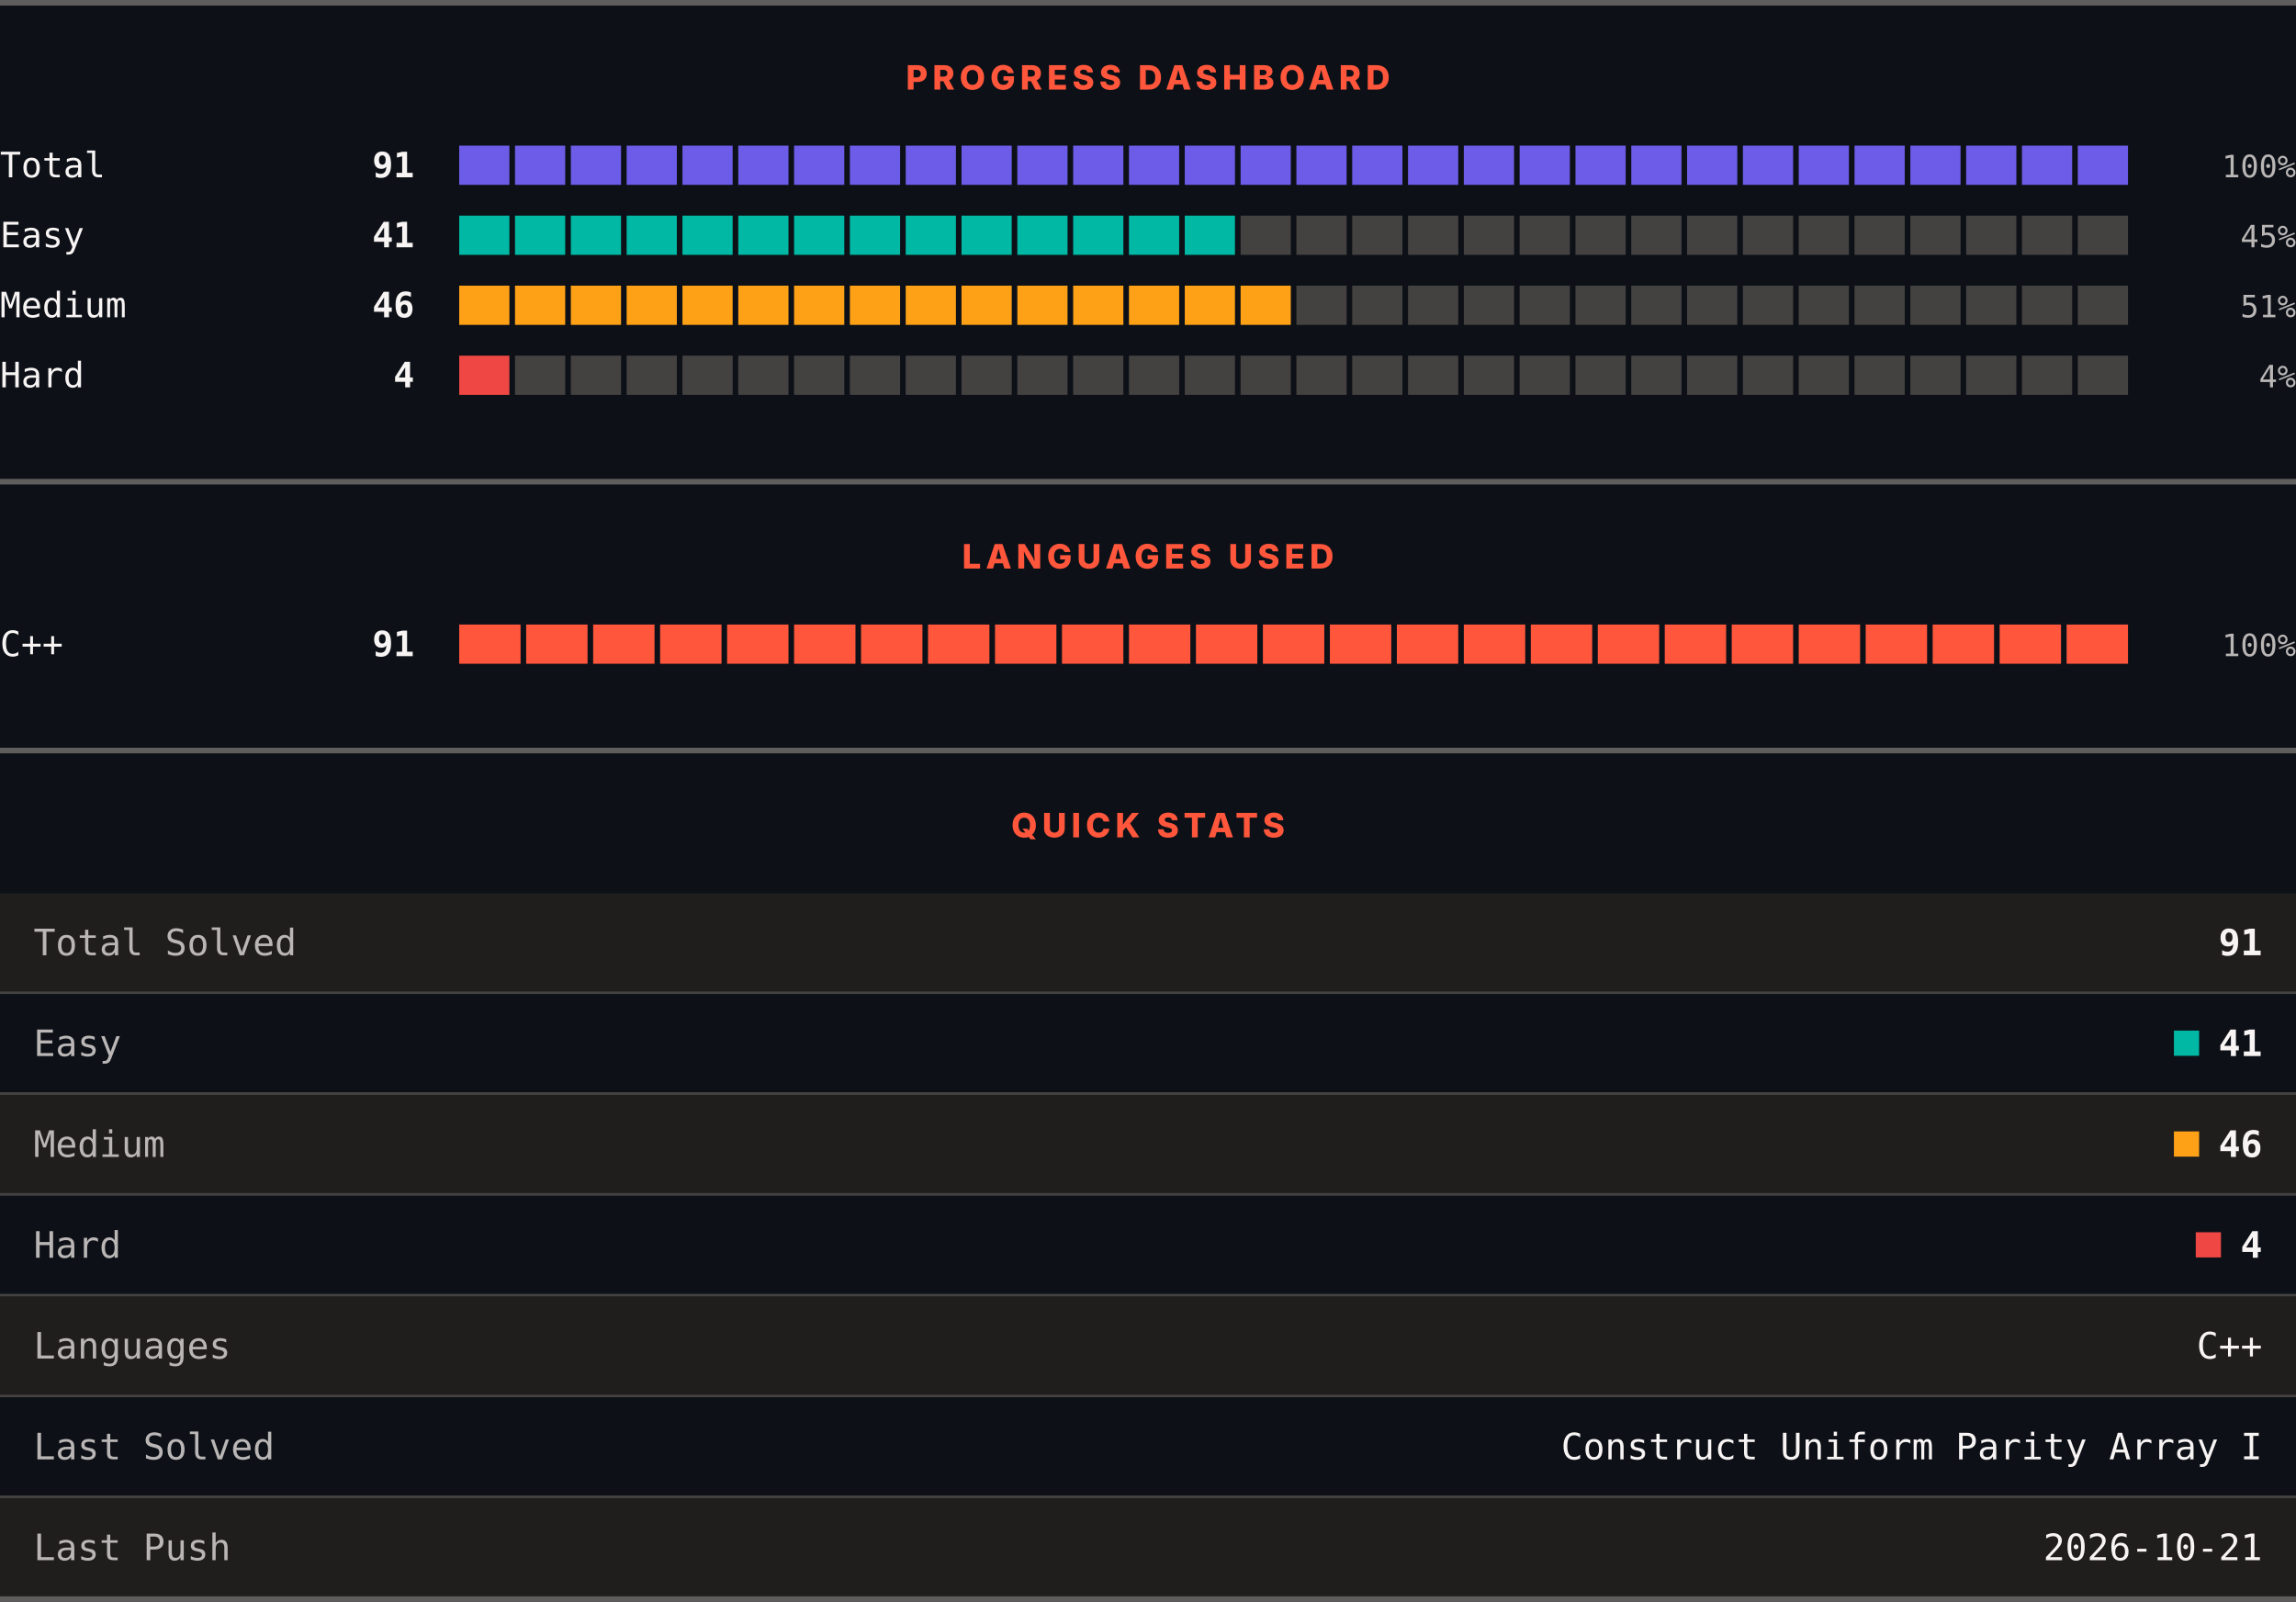
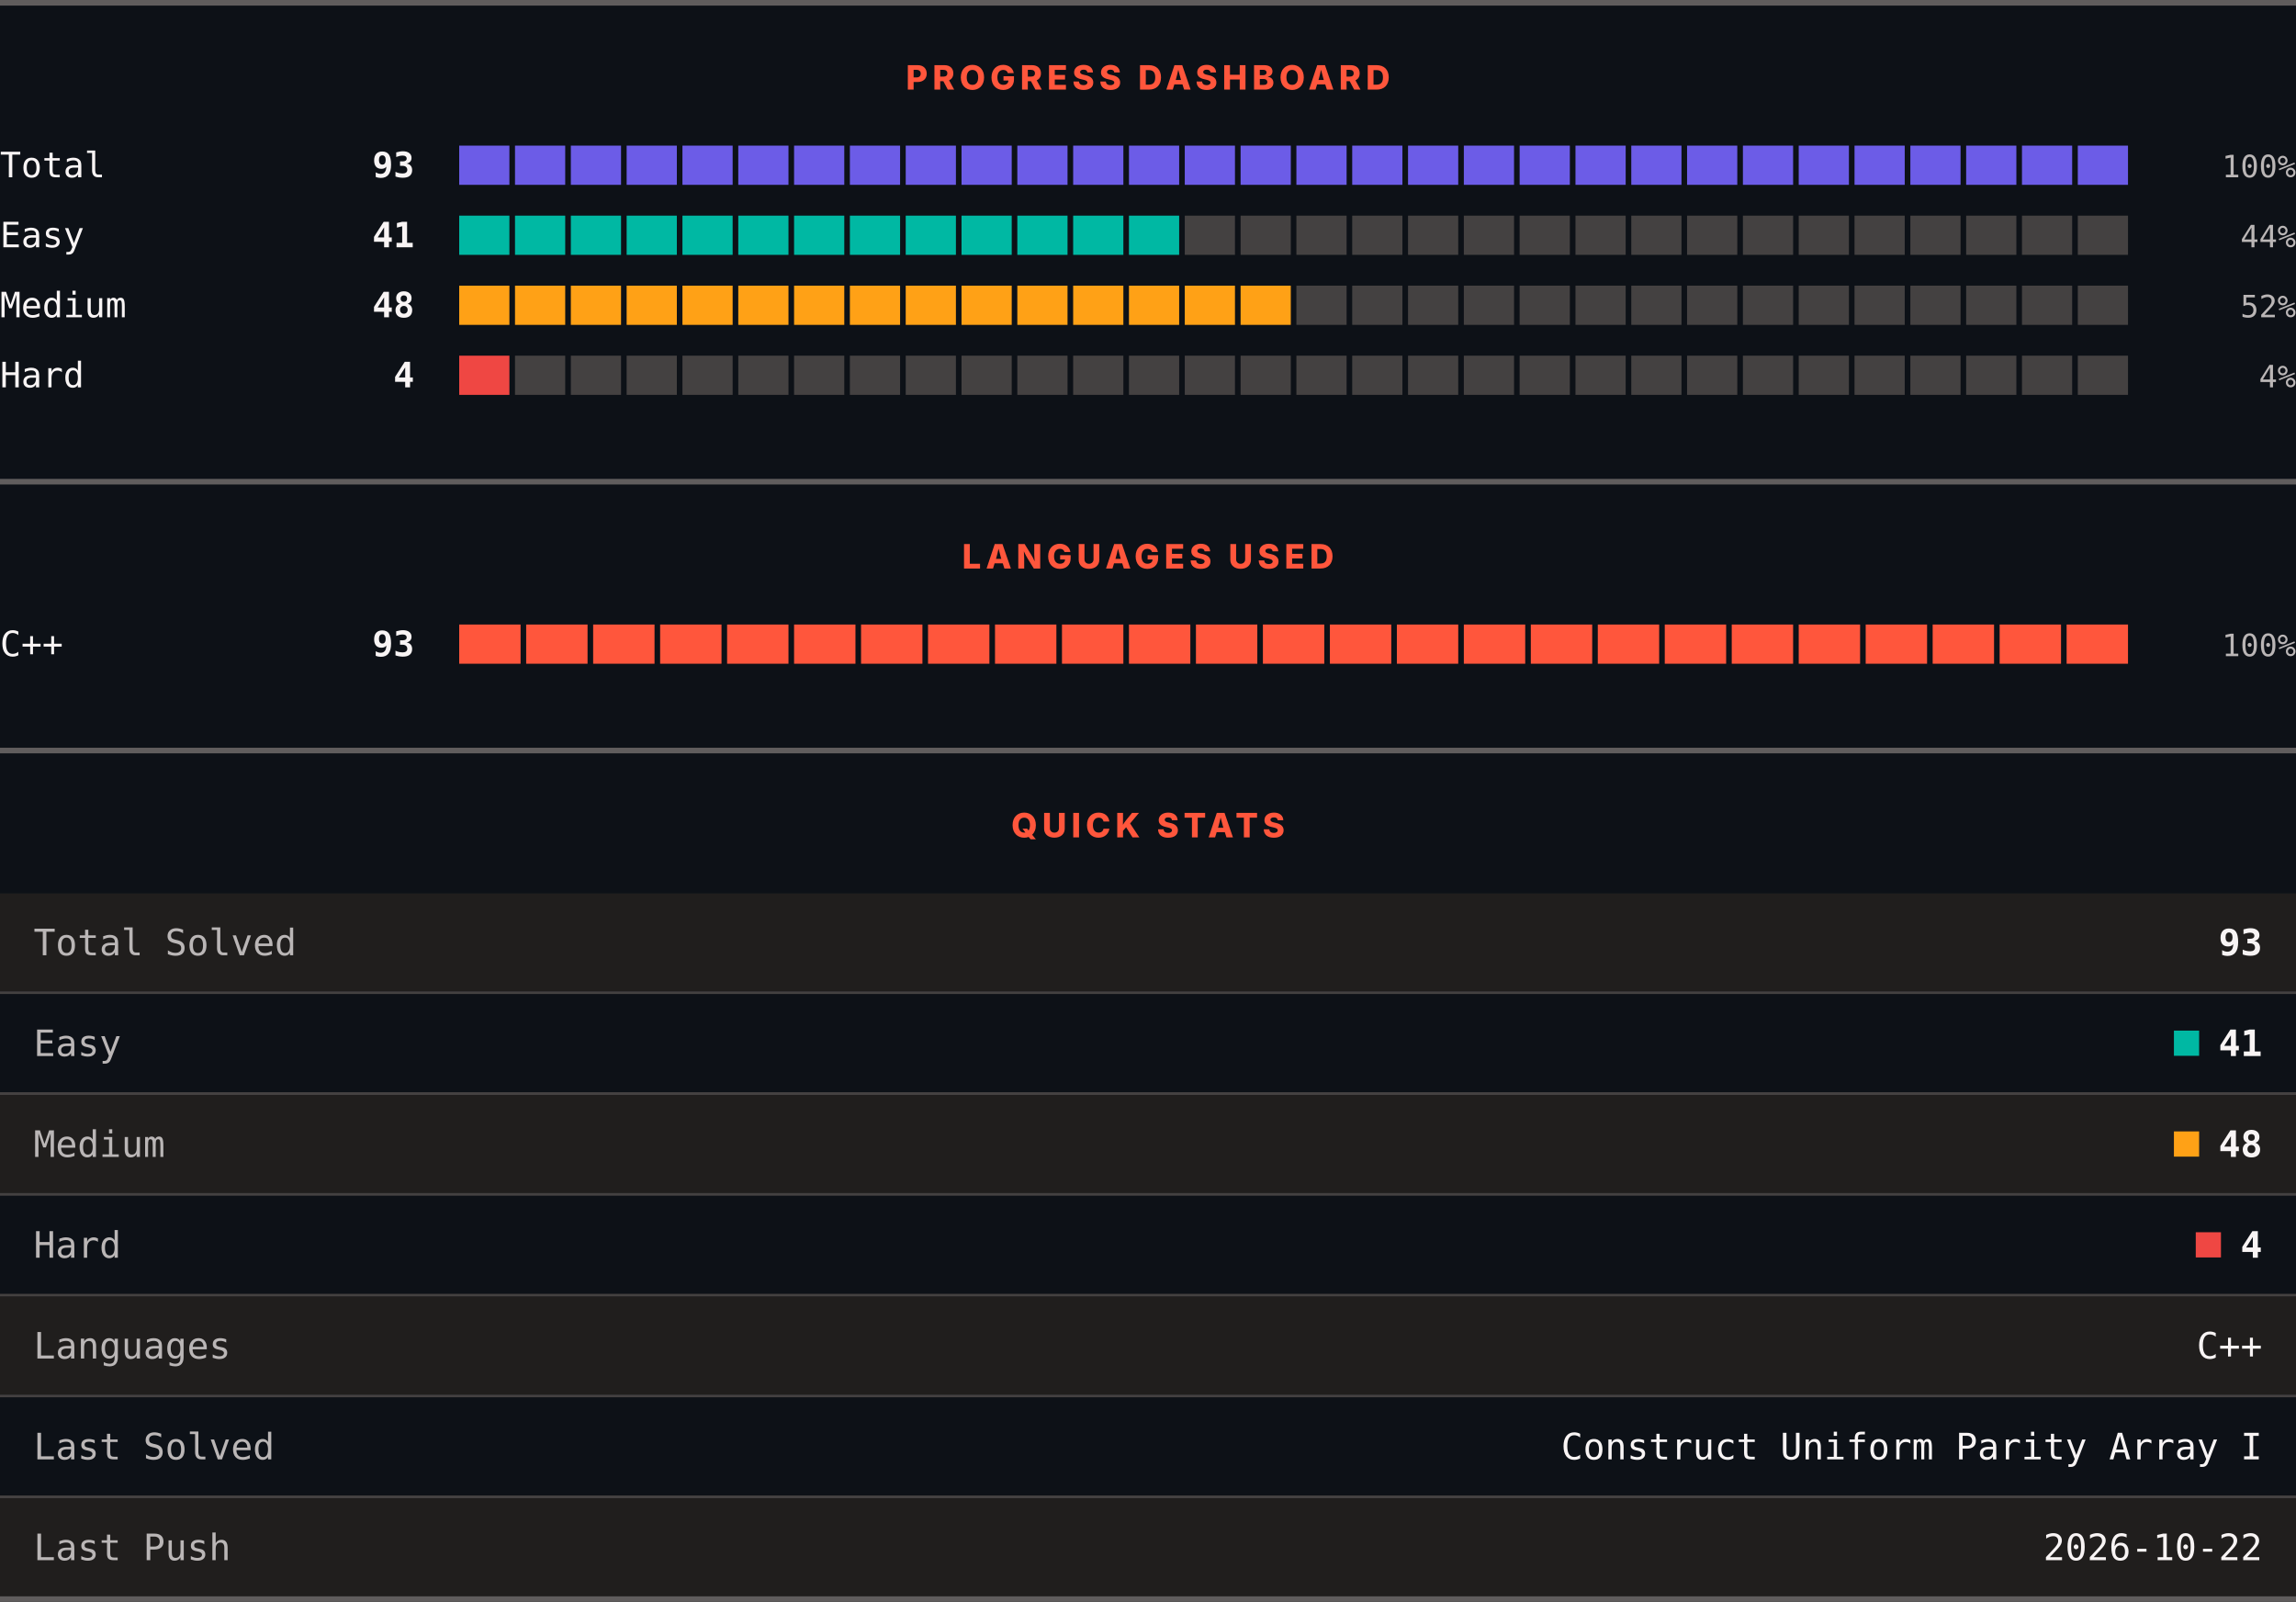
<svg xmlns="http://www.w3.org/2000/svg" width="820" height="572" viewBox="0 0 820 572" role="img" aria-label="LeetCode progress, languages and quick stats">
  <rect width="820" height="572" fill="#0d1117" />
  <rect x="0" y="0" width="820" height="2" fill="#605d5d" />
  <text x="410" y="32" text-anchor="middle" font-family="Archivo, system-ui, -apple-system, Segoe UI, sans-serif" font-size="12" font-weight="800" letter-spacing="1.68" fill="#ff563c">PROGRESS DASHBOARD</text>
  <text x="0" y="63.3" font-family="ui-monospace, SFMono-Regular, Menlo, Consolas, monospace" font-size="12.5" fill="#f8f4f4">Total</text>
-   <text x="148" y="63.3" text-anchor="end" font-family="ui-monospace, SFMono-Regular, Menlo, Consolas, monospace" font-size="12.5" font-weight="700" fill="#f8f4f4">91</text>
+   <text x="148" y="63.3" text-anchor="end" font-family="ui-monospace, SFMono-Regular, Menlo, Consolas, monospace" font-size="12.5" font-weight="700" fill="#f8f4f4">93</text>
  <rect x="164.00" y="52" width="17.93" height="14" fill="#6c5ce7" />
  <rect x="183.93" y="52" width="17.93" height="14" fill="#6c5ce7" />
  <rect x="203.87" y="52" width="17.93" height="14" fill="#6c5ce7" />
  <rect x="223.80" y="52" width="17.93" height="14" fill="#6c5ce7" />
  <rect x="243.73" y="52" width="17.93" height="14" fill="#6c5ce7" />
  <rect x="263.67" y="52" width="17.93" height="14" fill="#6c5ce7" />
  <rect x="283.60" y="52" width="17.93" height="14" fill="#6c5ce7" />
  <rect x="303.53" y="52" width="17.93" height="14" fill="#6c5ce7" />
  <rect x="323.47" y="52" width="17.93" height="14" fill="#6c5ce7" />
  <rect x="343.40" y="52" width="17.93" height="14" fill="#6c5ce7" />
  <rect x="363.33" y="52" width="17.93" height="14" fill="#6c5ce7" />
  <rect x="383.27" y="52" width="17.93" height="14" fill="#6c5ce7" />
  <rect x="403.20" y="52" width="17.93" height="14" fill="#6c5ce7" />
  <rect x="423.13" y="52" width="17.93" height="14" fill="#6c5ce7" />
  <rect x="443.07" y="52" width="17.93" height="14" fill="#6c5ce7" />
  <rect x="463.00" y="52" width="17.93" height="14" fill="#6c5ce7" />
  <rect x="482.93" y="52" width="17.93" height="14" fill="#6c5ce7" />
  <rect x="502.87" y="52" width="17.93" height="14" fill="#6c5ce7" />
  <rect x="522.80" y="52" width="17.93" height="14" fill="#6c5ce7" />
  <rect x="542.73" y="52" width="17.93" height="14" fill="#6c5ce7" />
  <rect x="562.67" y="52" width="17.93" height="14" fill="#6c5ce7" />
  <rect x="582.60" y="52" width="17.93" height="14" fill="#6c5ce7" />
  <rect x="602.53" y="52" width="17.93" height="14" fill="#6c5ce7" />
  <rect x="622.47" y="52" width="17.93" height="14" fill="#6c5ce7" />
  <rect x="642.40" y="52" width="17.93" height="14" fill="#6c5ce7" />
  <rect x="662.33" y="52" width="17.93" height="14" fill="#6c5ce7" />
  <rect x="682.27" y="52" width="17.93" height="14" fill="#6c5ce7" />
  <rect x="702.20" y="52" width="17.93" height="14" fill="#6c5ce7" />
  <rect x="722.13" y="52" width="17.93" height="14" fill="#6c5ce7" />
  <rect x="742.07" y="52" width="17.93" height="14" fill="#6c5ce7" />
  <text x="820" y="63.3" text-anchor="end" font-family="ui-monospace, SFMono-Regular, Menlo, Consolas, monospace" font-size="11" fill="#bab6b6">100%</text>
  <text x="0" y="88.3" font-family="ui-monospace, SFMono-Regular, Menlo, Consolas, monospace" font-size="12.5" fill="#f8f4f4">Easy</text>
  <text x="148" y="88.3" text-anchor="end" font-family="ui-monospace, SFMono-Regular, Menlo, Consolas, monospace" font-size="12.5" font-weight="700" fill="#f8f4f4">41</text>
  <rect x="164.00" y="77" width="17.93" height="14" fill="#00b8a3" />
  <rect x="183.93" y="77" width="17.93" height="14" fill="#00b8a3" />
  <rect x="203.87" y="77" width="17.93" height="14" fill="#00b8a3" />
  <rect x="223.80" y="77" width="17.93" height="14" fill="#00b8a3" />
  <rect x="243.73" y="77" width="17.93" height="14" fill="#00b8a3" />
  <rect x="263.67" y="77" width="17.93" height="14" fill="#00b8a3" />
  <rect x="283.60" y="77" width="17.93" height="14" fill="#00b8a3" />
  <rect x="303.53" y="77" width="17.93" height="14" fill="#00b8a3" />
  <rect x="323.47" y="77" width="17.93" height="14" fill="#00b8a3" />
  <rect x="343.40" y="77" width="17.93" height="14" fill="#00b8a3" />
  <rect x="363.33" y="77" width="17.93" height="14" fill="#00b8a3" />
  <rect x="383.27" y="77" width="17.93" height="14" fill="#00b8a3" />
  <rect x="403.20" y="77" width="17.93" height="14" fill="#00b8a3" />
-   <rect x="423.13" y="77" width="17.93" height="14" fill="#00b8a3" />
+   <rect x="423.13" y="77" width="17.93" height="14" fill="#444141" />
  <rect x="443.07" y="77" width="17.93" height="14" fill="#444141" />
  <rect x="463.00" y="77" width="17.93" height="14" fill="#444141" />
  <rect x="482.93" y="77" width="17.93" height="14" fill="#444141" />
  <rect x="502.87" y="77" width="17.93" height="14" fill="#444141" />
  <rect x="522.80" y="77" width="17.93" height="14" fill="#444141" />
  <rect x="542.73" y="77" width="17.93" height="14" fill="#444141" />
  <rect x="562.67" y="77" width="17.93" height="14" fill="#444141" />
  <rect x="582.60" y="77" width="17.93" height="14" fill="#444141" />
  <rect x="602.53" y="77" width="17.93" height="14" fill="#444141" />
  <rect x="622.47" y="77" width="17.93" height="14" fill="#444141" />
  <rect x="642.40" y="77" width="17.93" height="14" fill="#444141" />
  <rect x="662.33" y="77" width="17.93" height="14" fill="#444141" />
  <rect x="682.27" y="77" width="17.93" height="14" fill="#444141" />
  <rect x="702.20" y="77" width="17.93" height="14" fill="#444141" />
  <rect x="722.13" y="77" width="17.93" height="14" fill="#444141" />
  <rect x="742.07" y="77" width="17.93" height="14" fill="#444141" />
-   <text x="820" y="88.3" text-anchor="end" font-family="ui-monospace, SFMono-Regular, Menlo, Consolas, monospace" font-size="11" fill="#bab6b6">45%</text>
+   <text x="820" y="88.3" text-anchor="end" font-family="ui-monospace, SFMono-Regular, Menlo, Consolas, monospace" font-size="11" fill="#bab6b6">44%</text>
  <text x="0" y="113.3" font-family="ui-monospace, SFMono-Regular, Menlo, Consolas, monospace" font-size="12.5" fill="#f8f4f4">Medium</text>
-   <text x="148" y="113.3" text-anchor="end" font-family="ui-monospace, SFMono-Regular, Menlo, Consolas, monospace" font-size="12.5" font-weight="700" fill="#f8f4f4">46</text>
+   <text x="148" y="113.3" text-anchor="end" font-family="ui-monospace, SFMono-Regular, Menlo, Consolas, monospace" font-size="12.5" font-weight="700" fill="#f8f4f4">48</text>
  <rect x="164.00" y="102" width="17.93" height="14" fill="#ffa116" />
  <rect x="183.93" y="102" width="17.93" height="14" fill="#ffa116" />
  <rect x="203.87" y="102" width="17.93" height="14" fill="#ffa116" />
  <rect x="223.80" y="102" width="17.93" height="14" fill="#ffa116" />
  <rect x="243.73" y="102" width="17.93" height="14" fill="#ffa116" />
  <rect x="263.67" y="102" width="17.93" height="14" fill="#ffa116" />
  <rect x="283.60" y="102" width="17.93" height="14" fill="#ffa116" />
  <rect x="303.53" y="102" width="17.93" height="14" fill="#ffa116" />
  <rect x="323.47" y="102" width="17.93" height="14" fill="#ffa116" />
  <rect x="343.40" y="102" width="17.93" height="14" fill="#ffa116" />
  <rect x="363.33" y="102" width="17.93" height="14" fill="#ffa116" />
  <rect x="383.27" y="102" width="17.93" height="14" fill="#ffa116" />
  <rect x="403.20" y="102" width="17.93" height="14" fill="#ffa116" />
  <rect x="423.13" y="102" width="17.93" height="14" fill="#ffa116" />
  <rect x="443.07" y="102" width="17.93" height="14" fill="#ffa116" />
  <rect x="463.00" y="102" width="17.93" height="14" fill="#444141" />
  <rect x="482.93" y="102" width="17.93" height="14" fill="#444141" />
  <rect x="502.87" y="102" width="17.93" height="14" fill="#444141" />
  <rect x="522.80" y="102" width="17.93" height="14" fill="#444141" />
  <rect x="542.73" y="102" width="17.93" height="14" fill="#444141" />
  <rect x="562.67" y="102" width="17.93" height="14" fill="#444141" />
  <rect x="582.60" y="102" width="17.93" height="14" fill="#444141" />
  <rect x="602.53" y="102" width="17.93" height="14" fill="#444141" />
  <rect x="622.47" y="102" width="17.93" height="14" fill="#444141" />
  <rect x="642.40" y="102" width="17.93" height="14" fill="#444141" />
  <rect x="662.33" y="102" width="17.93" height="14" fill="#444141" />
  <rect x="682.27" y="102" width="17.93" height="14" fill="#444141" />
  <rect x="702.20" y="102" width="17.93" height="14" fill="#444141" />
  <rect x="722.13" y="102" width="17.93" height="14" fill="#444141" />
  <rect x="742.07" y="102" width="17.93" height="14" fill="#444141" />
-   <text x="820" y="113.3" text-anchor="end" font-family="ui-monospace, SFMono-Regular, Menlo, Consolas, monospace" font-size="11" fill="#bab6b6">51%</text>
+   <text x="820" y="113.3" text-anchor="end" font-family="ui-monospace, SFMono-Regular, Menlo, Consolas, monospace" font-size="11" fill="#bab6b6">52%</text>
  <text x="0" y="138.3" font-family="ui-monospace, SFMono-Regular, Menlo, Consolas, monospace" font-size="12.5" fill="#f8f4f4">Hard</text>
  <text x="148" y="138.3" text-anchor="end" font-family="ui-monospace, SFMono-Regular, Menlo, Consolas, monospace" font-size="12.5" font-weight="700" fill="#f8f4f4">4</text>
  <rect x="164.00" y="127" width="17.93" height="14" fill="#ef4743" />
  <rect x="183.93" y="127" width="17.93" height="14" fill="#444141" />
  <rect x="203.87" y="127" width="17.93" height="14" fill="#444141" />
  <rect x="223.80" y="127" width="17.93" height="14" fill="#444141" />
  <rect x="243.73" y="127" width="17.93" height="14" fill="#444141" />
  <rect x="263.67" y="127" width="17.93" height="14" fill="#444141" />
  <rect x="283.60" y="127" width="17.93" height="14" fill="#444141" />
  <rect x="303.53" y="127" width="17.93" height="14" fill="#444141" />
  <rect x="323.47" y="127" width="17.93" height="14" fill="#444141" />
  <rect x="343.40" y="127" width="17.93" height="14" fill="#444141" />
  <rect x="363.33" y="127" width="17.93" height="14" fill="#444141" />
  <rect x="383.27" y="127" width="17.93" height="14" fill="#444141" />
  <rect x="403.20" y="127" width="17.93" height="14" fill="#444141" />
  <rect x="423.13" y="127" width="17.93" height="14" fill="#444141" />
  <rect x="443.07" y="127" width="17.93" height="14" fill="#444141" />
  <rect x="463.00" y="127" width="17.93" height="14" fill="#444141" />
  <rect x="482.93" y="127" width="17.93" height="14" fill="#444141" />
  <rect x="502.87" y="127" width="17.93" height="14" fill="#444141" />
  <rect x="522.80" y="127" width="17.93" height="14" fill="#444141" />
  <rect x="542.73" y="127" width="17.93" height="14" fill="#444141" />
  <rect x="562.67" y="127" width="17.93" height="14" fill="#444141" />
  <rect x="582.60" y="127" width="17.93" height="14" fill="#444141" />
  <rect x="602.53" y="127" width="17.93" height="14" fill="#444141" />
  <rect x="622.47" y="127" width="17.93" height="14" fill="#444141" />
  <rect x="642.40" y="127" width="17.93" height="14" fill="#444141" />
  <rect x="662.33" y="127" width="17.93" height="14" fill="#444141" />
  <rect x="682.27" y="127" width="17.93" height="14" fill="#444141" />
  <rect x="702.20" y="127" width="17.93" height="14" fill="#444141" />
  <rect x="722.13" y="127" width="17.93" height="14" fill="#444141" />
  <rect x="742.07" y="127" width="17.93" height="14" fill="#444141" />
  <text x="820" y="138.3" text-anchor="end" font-family="ui-monospace, SFMono-Regular, Menlo, Consolas, monospace" font-size="11" fill="#bab6b6">4%</text>
  <rect x="0" y="171" width="820" height="2" fill="#605d5d" />
  <text x="410" y="203" text-anchor="middle" font-family="Archivo, system-ui, -apple-system, Segoe UI, sans-serif" font-size="12" font-weight="800" letter-spacing="1.68" fill="#ff563c">LANGUAGES USED</text>
  <text x="0" y="234.3" font-family="ui-monospace, SFMono-Regular, Menlo, Consolas, monospace" font-size="12.5" fill="#f8f4f4">C++</text>
-   <text x="148" y="234.3" text-anchor="end" font-family="ui-monospace, SFMono-Regular, Menlo, Consolas, monospace" font-size="12.5" font-weight="700" fill="#f8f4f4">91</text>
+   <text x="148" y="234.3" text-anchor="end" font-family="ui-monospace, SFMono-Regular, Menlo, Consolas, monospace" font-size="12.5" font-weight="700" fill="#f8f4f4">93</text>
  <rect x="164.00" y="223" width="21.92" height="14" fill="#ff563c" />
  <rect x="187.92" y="223" width="21.92" height="14" fill="#ff563c" />
  <rect x="211.84" y="223" width="21.92" height="14" fill="#ff563c" />
  <rect x="235.76" y="223" width="21.92" height="14" fill="#ff563c" />
  <rect x="259.68" y="223" width="21.92" height="14" fill="#ff563c" />
  <rect x="283.60" y="223" width="21.92" height="14" fill="#ff563c" />
  <rect x="307.52" y="223" width="21.92" height="14" fill="#ff563c" />
  <rect x="331.44" y="223" width="21.92" height="14" fill="#ff563c" />
  <rect x="355.36" y="223" width="21.92" height="14" fill="#ff563c" />
  <rect x="379.28" y="223" width="21.92" height="14" fill="#ff563c" />
  <rect x="403.20" y="223" width="21.92" height="14" fill="#ff563c" />
  <rect x="427.12" y="223" width="21.92" height="14" fill="#ff563c" />
  <rect x="451.04" y="223" width="21.92" height="14" fill="#ff563c" />
  <rect x="474.96" y="223" width="21.92" height="14" fill="#ff563c" />
  <rect x="498.88" y="223" width="21.92" height="14" fill="#ff563c" />
  <rect x="522.80" y="223" width="21.92" height="14" fill="#ff563c" />
  <rect x="546.72" y="223" width="21.92" height="14" fill="#ff563c" />
  <rect x="570.64" y="223" width="21.92" height="14" fill="#ff563c" />
  <rect x="594.56" y="223" width="21.92" height="14" fill="#ff563c" />
  <rect x="618.48" y="223" width="21.92" height="14" fill="#ff563c" />
  <rect x="642.40" y="223" width="21.92" height="14" fill="#ff563c" />
  <rect x="666.32" y="223" width="21.92" height="14" fill="#ff563c" />
  <rect x="690.24" y="223" width="21.92" height="14" fill="#ff563c" />
  <rect x="714.16" y="223" width="21.92" height="14" fill="#ff563c" />
  <rect x="738.08" y="223" width="21.92" height="14" fill="#ff563c" />
  <text x="820" y="234.3" text-anchor="end" font-family="ui-monospace, SFMono-Regular, Menlo, Consolas, monospace" font-size="11" fill="#bab6b6">100%</text>
  <rect x="0" y="267" width="820" height="2" fill="#605d5d" />
  <text x="410" y="299" text-anchor="middle" font-family="Archivo, system-ui, -apple-system, Segoe UI, sans-serif" font-size="12" font-weight="800" letter-spacing="1.68" fill="#ff563c">QUICK STATS</text>
  <rect x="0" y="319" width="820" height="35" fill="#201e1d" />
  <text x="12" y="341.1" font-family="ui-monospace, SFMono-Regular, Menlo, Consolas, monospace" font-size="13" fill="#bab6b6">Total Solved</text>
-   <text x="808" y="341.1" text-anchor="end" font-family="ui-monospace, SFMono-Regular, Menlo, Consolas, monospace" font-size="13" font-weight="700" fill="#f8f4f4">91</text>
+   <text x="808" y="341.1" text-anchor="end" font-family="ui-monospace, SFMono-Regular, Menlo, Consolas, monospace" font-size="13" font-weight="700" fill="#f8f4f4">93</text>
  <rect x="0" y="354" width="820" height="1" fill="#444141" />
  <rect x="0" y="355" width="820" height="35" fill="#0d1117" />
  <text x="12" y="377.1" font-family="ui-monospace, SFMono-Regular, Menlo, Consolas, monospace" font-size="13" fill="#bab6b6">Easy</text>
  <rect x="776.4" y="368" width="9" height="9" fill="#00b8a3" />
  <text x="808" y="377.1" text-anchor="end" font-family="ui-monospace, SFMono-Regular, Menlo, Consolas, monospace" font-size="13" font-weight="700" fill="#f8f4f4">41</text>
  <rect x="0" y="390" width="820" height="1" fill="#444141" />
  <rect x="0" y="391" width="820" height="35" fill="#201e1d" />
  <text x="12" y="413.1" font-family="ui-monospace, SFMono-Regular, Menlo, Consolas, monospace" font-size="13" fill="#bab6b6">Medium</text>
  <rect x="776.4" y="404" width="9" height="9" fill="#ffa116" />
-   <text x="808" y="413.1" text-anchor="end" font-family="ui-monospace, SFMono-Regular, Menlo, Consolas, monospace" font-size="13" font-weight="700" fill="#f8f4f4">46</text>
+   <text x="808" y="413.1" text-anchor="end" font-family="ui-monospace, SFMono-Regular, Menlo, Consolas, monospace" font-size="13" font-weight="700" fill="#f8f4f4">48</text>
  <rect x="0" y="426" width="820" height="1" fill="#444141" />
  <rect x="0" y="427" width="820" height="35" fill="#0d1117" />
  <text x="12" y="449.1" font-family="ui-monospace, SFMono-Regular, Menlo, Consolas, monospace" font-size="13" fill="#bab6b6">Hard</text>
  <rect x="784.2" y="440" width="9" height="9" fill="#ef4743" />
  <text x="808" y="449.1" text-anchor="end" font-family="ui-monospace, SFMono-Regular, Menlo, Consolas, monospace" font-size="13" font-weight="700" fill="#f8f4f4">4</text>
  <rect x="0" y="462" width="820" height="1" fill="#444141" />
  <rect x="0" y="463" width="820" height="35" fill="#201e1d" />
  <text x="12" y="485.1" font-family="ui-monospace, SFMono-Regular, Menlo, Consolas, monospace" font-size="13" fill="#bab6b6">Languages</text>
  <text x="808" y="485.1" text-anchor="end" font-family="ui-monospace, SFMono-Regular, Menlo, Consolas, monospace" font-size="13" fill="#f8f4f4">C++</text>
  <rect x="0" y="498" width="820" height="1" fill="#444141" />
  <rect x="0" y="499" width="820" height="35" fill="#0d1117" />
  <text x="12" y="521.1" font-family="ui-monospace, SFMono-Regular, Menlo, Consolas, monospace" font-size="13" fill="#bab6b6">Last Solved</text>
  <text x="808" y="521.1" text-anchor="end" font-family="ui-monospace, SFMono-Regular, Menlo, Consolas, monospace" font-size="13" fill="#f8f4f4">Construct Uniform Parity Array I</text>
  <rect x="0" y="534" width="820" height="1" fill="#444141" />
  <rect x="0" y="535" width="820" height="35" fill="#201e1d" />
  <text x="12" y="557.1" font-family="ui-monospace, SFMono-Regular, Menlo, Consolas, monospace" font-size="13" fill="#bab6b6">Last Push</text>
-   <text x="808" y="557.1" text-anchor="end" font-family="ui-monospace, SFMono-Regular, Menlo, Consolas, monospace" font-size="13" fill="#f8f4f4">2026-10-21</text>
+   <text x="808" y="557.1" text-anchor="end" font-family="ui-monospace, SFMono-Regular, Menlo, Consolas, monospace" font-size="13" fill="#f8f4f4">2026-10-22</text>
  <rect x="0" y="570" width="820" height="2" fill="#605d5d" />
</svg>
